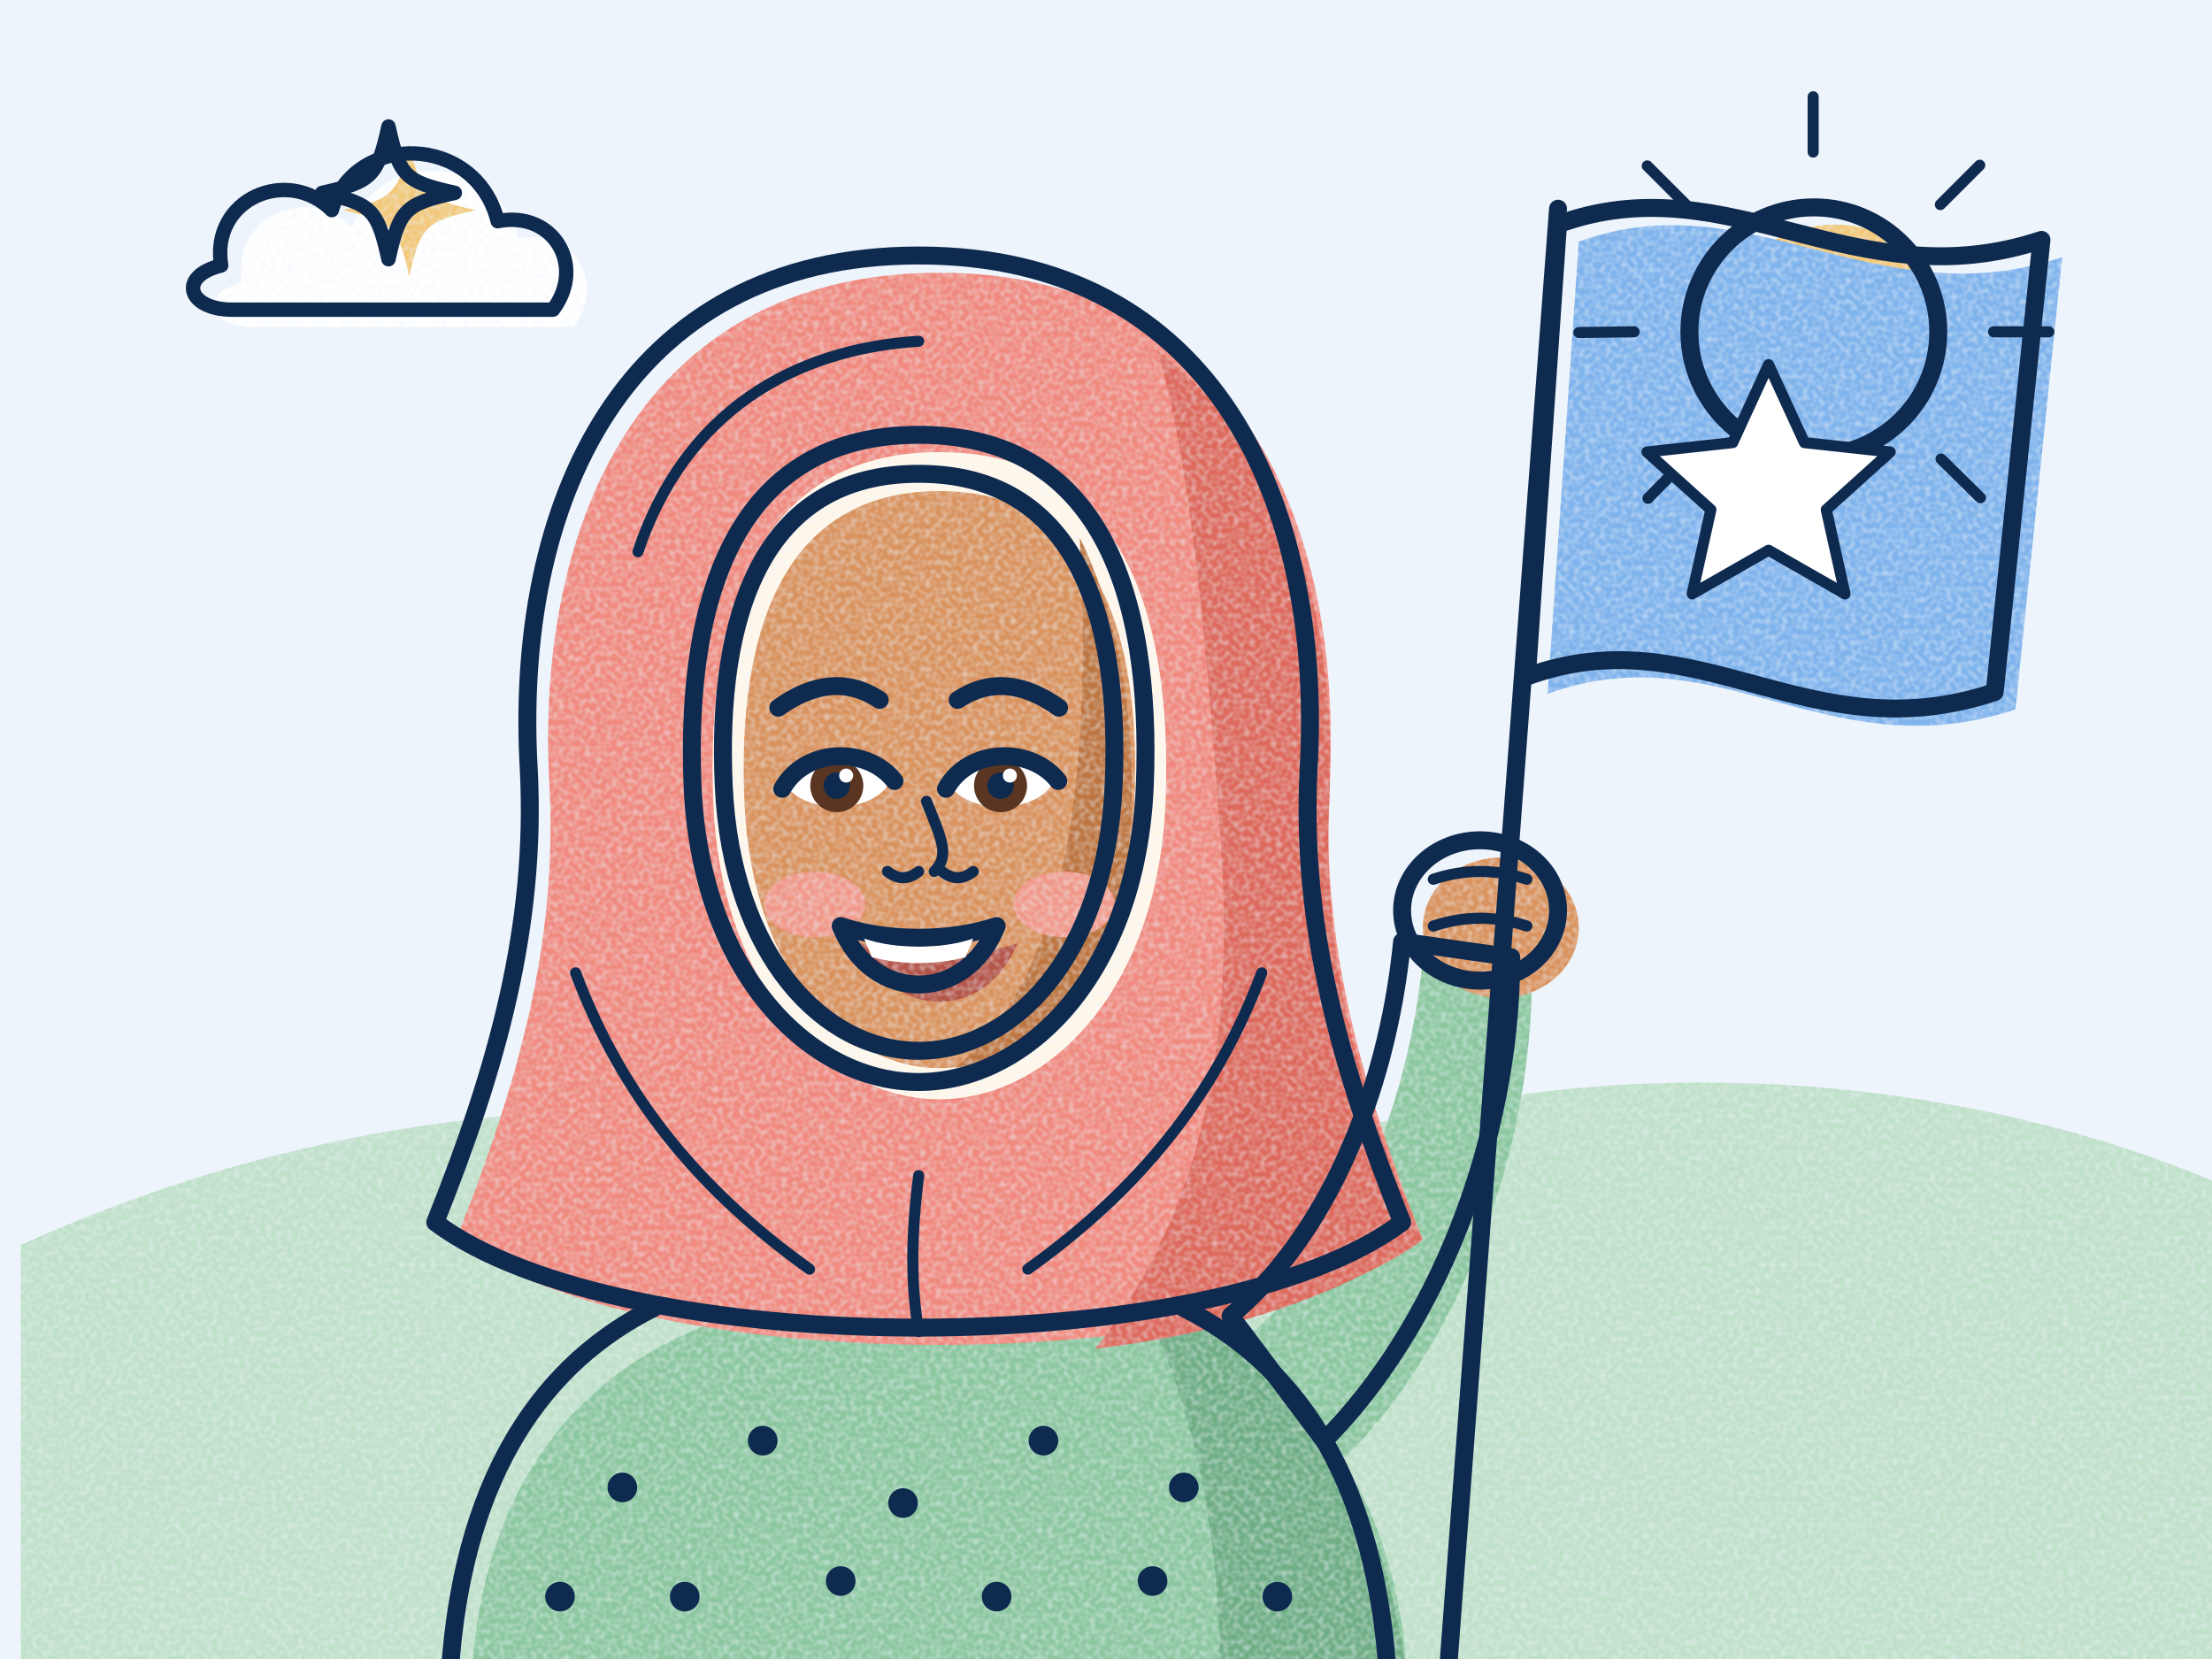
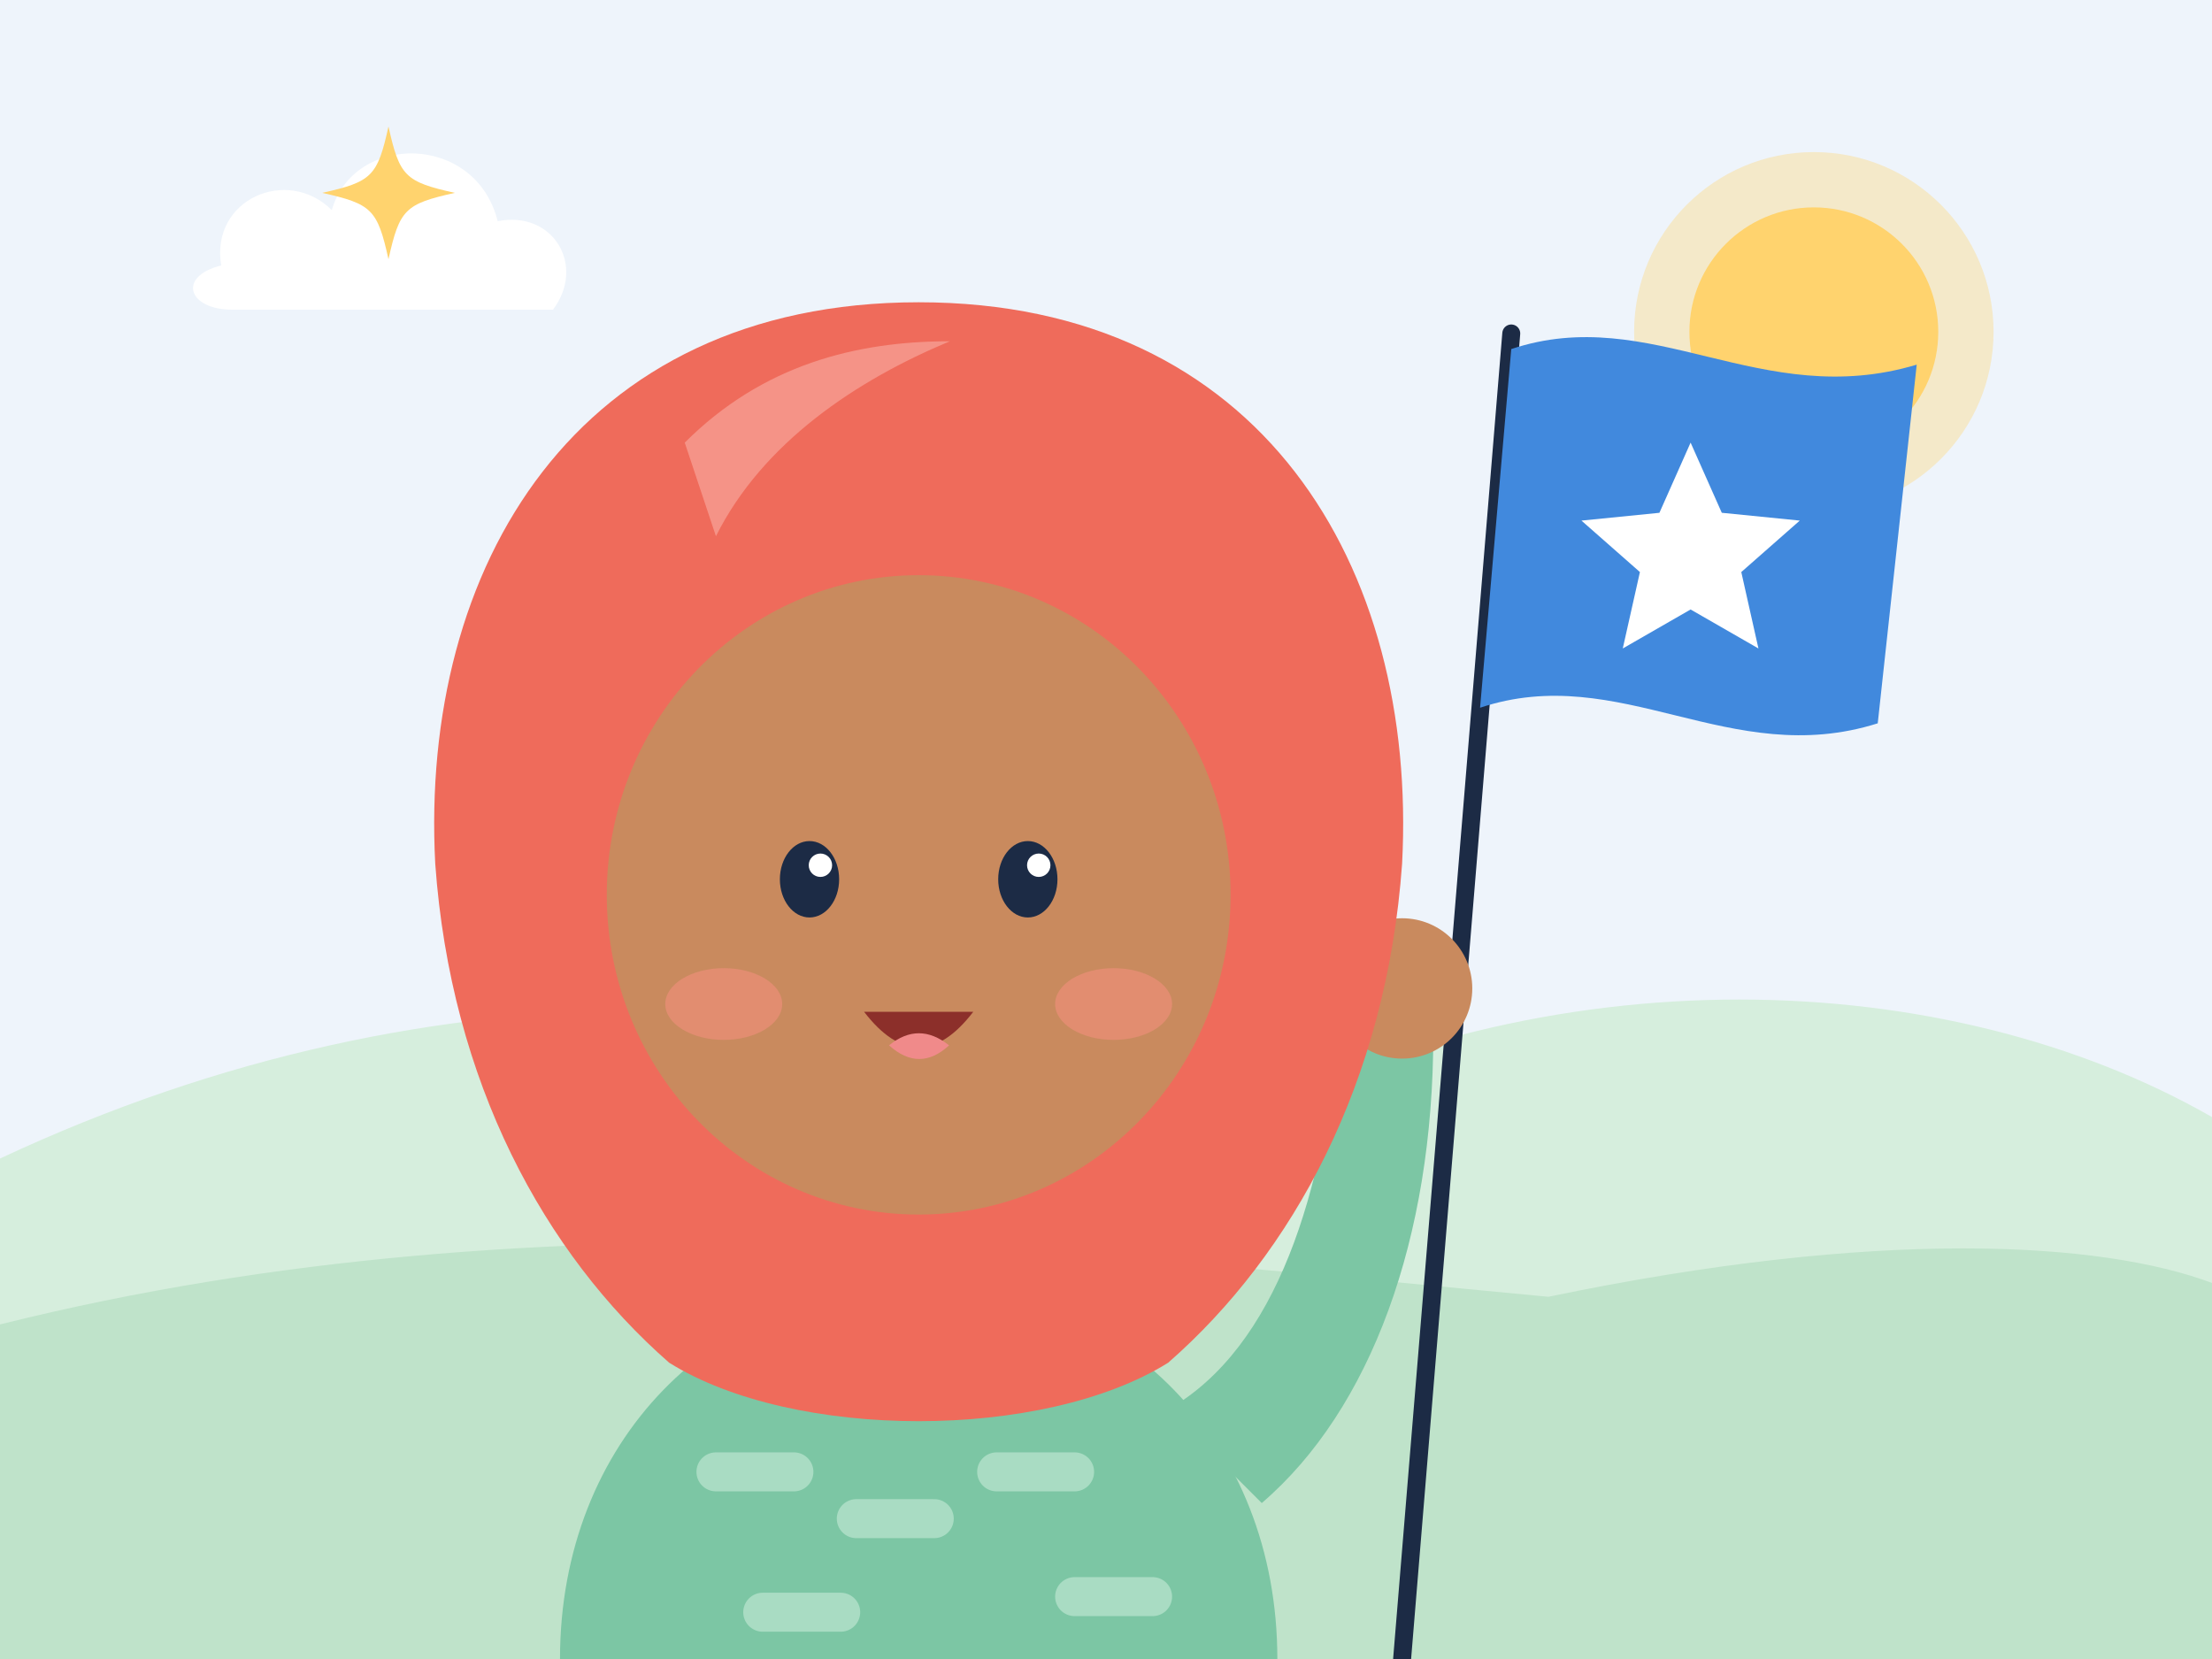
<svg xmlns="http://www.w3.org/2000/svg" viewBox="0 0 320 240" preserveAspectRatio="xMidYMid slice">
-   <defs>
-     <filter id="grain" x="0" y="0" width="100%" height="100%">
-       <feTurbulence type="fractalNoise" baseFrequency="1.3" numOctaves="1" seed="7" result="n" />
-       <feColorMatrix in="n" type="matrix" values="0 0 0 0 0  0 0 0 0 0  0 0 0 0 0  -1.1 0 0 0 1.42" result="m" />
-       <feComposite in="SourceGraphic" in2="m" operator="in" />
-     </filter>
-   </defs>
  <rect width="100%" height="100%" fill="#eef4fb" />
-   <g transform="translate(3 2.5)" filter="url(#grain)">
-     <g transform="translate(262.4 48.0)">
-       <circle cx="0" cy="0" r="18" fill="#f2c879" />
-     </g>
-     <g transform="translate(32.0 38.4)">
-       <path transform="scale(0.8)" d="M0 0 C -2 -12 12 -18 20 -10 C 24 -24 46 -24 50 -8 C 60 -10 66 0 60 8 L 2 8 C -6 8 -8 2 0 0 Z" fill="#ffffff" />
-     </g>
-     <path d="M0 177.6 C 57.6 151.6 115.2 153.6 166.4 171.6 C 211.2 147.6 275.2 149.6 320.0 169.6 V 999 H 0 Z" fill="#bfe0c9" />
-     <g transform="translate(20.1 14.4) scale(1.128)">
-       <path d="M40 200 C 42 168 62 150 100 150 C 138 150 158 168 160 200 Z" fill="#8cc7a0" />
-     </g>
-     <g transform="translate(20.1 14.4) scale(1.128)">
-       <path d="M140 156 C 152 146 160 128 162 108 L 176 110 C 176 134 166 158 152 172 Z" fill="#8cc7a0" />
-     </g>
-     <g transform="translate(20.1 14.4) scale(1.128)">
-       <path d="M182 16 C 204 8 220 26 244 18 L 238 76 C 214 84 200 66 178 74 Z" fill="#7fb3ec" />
-     </g>
-     <g transform="translate(20.1 14.4) scale(1.128)">
-       <ellipse cx="172" cy="104" rx="10" ry="9" fill="#d9935f" />
-     </g>
-     <g transform="translate(20.1 14.4) scale(1.128)">
-       <path d="M126 152 C 144 158 156 172 160 200 L 136 200 C 136 180 132 164 126 152 Z" fill="#6fae86" />
-     </g>
-     <g transform="translate(20.1 14.4) scale(1.128)">
-       <path d="M100 20 C 62 20 48 52 50 86 C 51 106 46 124 38 144 C 62 162 138 162 162 144 C 154 124 149 106 150 86 C 152 52 138 20 100 20 Z" fill="#f08a7f" />
-     </g>
-     <g transform="translate(20.1 14.4) scale(1.128)">
-       <path d="M128 30 C 146 44 151 66 150 88 C 149 108 154 126 162 144 C 150 152 136 156 120 158 C 134 140 138 118 136 92 C 134 64 132 44 128 30 Z" fill="#dd6a5d" />
-     </g>
-     <g transform="translate(20.1 14.4) scale(1.128)">
-       <path d="M100 43 C 77 43 70 63 71 88 C 72 112 86 126 100 126 C 114 126 128 112 129 88 C 130 63 123 43 100 43 Z" fill="#fff7ea" />
-     </g>
-     <g transform="translate(20.1 14.4) scale(1.128)">
-       <path d="M100 48 C 80 48 74 66 75 88 C 76 110 88 122 100 122 C 112 122 124 110 125 88 C 126 66 120 48 100 48 Z" fill="#d9935f" />
-     </g>
-     <g transform="translate(20.1 14.4) scale(1.128)">
-       <path d="M118 54 C 126 70 127 96 120 110 C 114 118 108 121 102 122 C 114 112 120 92 118 54 Z" fill="#bd7642" />
-     </g>
-     <g transform="translate(20.1 14.4) scale(1.128)">
-       <ellipse cx="84" cy="101" rx="6.5" ry="4.2" fill="#f0998a" />
-     </g>
-     <g transform="translate(20.1 14.4) scale(1.128)">
-       <ellipse cx="116" cy="101" rx="6.5" ry="4.2" fill="#f0998a" />
-     </g>
-     <g transform="translate(20.1 14.4) scale(1.128)">
-       <path d="M90 106 C 94 116 106 116 110 106 C 104 108 96 108 90 106 Z" fill="#b4554a" />
-     </g>
-     <g transform="translate(56.2 27.9)">
-       <path transform="scale(0.8)" d="M0 -12 C 2 -3 3 -2 12 0 C 3 2 2 3 0 12 C -2 3 -3 2 -12 0 C -3 -2 -2 -3 0 -12 Z" fill="#f2c879" />
-     </g>
+   <g transform="translate(262.4 48.0)">
+     <circle r="26" opacity=".35" fill="#ffd36e" />
  </g>
-   <g stroke-linecap="round" stroke-linejoin="round" vector-effect="non-scaling-stroke">
-     <g transform="translate(262.4 48.0)">
-       <circle cx="0" cy="0" r="18" fill="none" stroke="#0e2a4f" stroke-width="2.60" />
-     </g>
-     <g transform="translate(262.4 48.0)">
-       <path d="M26.0 0.0 L34.0 0.0 M18.4 18.4 L24.1 24.0 M0.0 26.0 L0.0 34.0 M-18.4 18.4 L-24.0 24.1 M-26.0 0.0 L-34.0 0.1 M-18.4 -18.3 L-24.1 -24.0 M-0.1 -26.0 L-0.1 -34.0 M18.3 -18.4 L24.0 -24.1 " fill="none" stroke="#0e2a4f" stroke-width="1.60" />
-     </g>
-     <g transform="translate(32.0 38.4)">
-       <path transform="scale(0.8)" d="M0 0 C -2 -12 12 -18 20 -10 C 24 -24 46 -24 50 -8 C 60 -10 66 0 60 8 L 2 8 C -6 8 -8 2 0 0 Z" fill="none" stroke="#0e2a4f" stroke-width="2.60" />
-     </g>
-     <g transform="translate(20.1 14.4) scale(1.128)">
-       <path d="M40 200 C 42 176 52 162 66 155 M160 200 C 158 176 148 162 134 155" fill="none" stroke="#0e2a4f" stroke-width="2.30" />
-     </g>
-     <g transform="translate(20.1 14.4) scale(1.128)">
-       <circle cx="62" cy="178" r="1.9" fill="#0e2a4f" />
-       <circle cx="80" cy="172" r="1.9" fill="#0e2a4f" />
-       <circle cx="98" cy="180" r="1.9" fill="#0e2a4f" />
-       <circle cx="116" cy="172" r="1.9" fill="#0e2a4f" />
-       <circle cx="134" cy="178" r="1.9" fill="#0e2a4f" />
-       <circle cx="70" cy="192" r="1.9" fill="#0e2a4f" />
-       <circle cx="90" cy="190" r="1.9" fill="#0e2a4f" />
-       <circle cx="110" cy="192" r="1.9" fill="#0e2a4f" />
-       <circle cx="130" cy="190" r="1.9" fill="#0e2a4f" />
-       <circle cx="146" cy="192" r="1.9" fill="#0e2a4f" />
-       <circle cx="54" cy="192" r="1.9" fill="#0e2a4f" />
-     </g>
-     <g transform="translate(20.1 14.4) scale(1.128)">
-       <path d="M140 156 C 152 146 160 128 162 108 L 176 110 C 176 134 166 158 152 172 Z" fill="none" stroke="#0e2a4f" stroke-width="2.30" />
-     </g>
-     <g transform="translate(20.1 14.4) scale(1.128)">
-       <path d="M168 200 L 182 14" fill="none" stroke="#0e2a4f" stroke-width="2.30" />
-     </g>
-     <g transform="translate(20.1 14.4) scale(1.128)">
-       <path d="M182 16 C 204 8 220 26 244 18 L 238 76 C 214 84 200 66 178 74 Z" fill="none" stroke="#0e2a4f" stroke-width="2.30" />
-     </g>
-     <g transform="translate(20.1 14.4) scale(1.128)">
-       <path d="M209 34 l4.6 10 11 1.2 -8.2 7.4 2.4 10.8 -9.8 -5.6 -9.8 5.6 2.4 -10.8 -8.2 -7.4 11 -1.2 z" fill="#fff" />
-     </g>
-     <g transform="translate(20.1 14.4) scale(1.128)">
-       <path d="M209 34 l4.6 10 11 1.2 -8.2 7.4 2.4 10.8 -9.8 -5.6 -9.8 5.6 2.4 -10.8 -8.2 -7.4 11 -1.2 z" fill="none" stroke="#0e2a4f" stroke-width="1.42" />
-     </g>
-     <g transform="translate(20.1 14.4) scale(1.128)">
-       <ellipse cx="172" cy="104" rx="10" ry="9" fill="none" stroke="#0e2a4f" stroke-width="2.30" />
-     </g>
-     <g transform="translate(20.1 14.4) scale(1.128)">
-       <path d="M166 100 q6 -2 12 0 M166 106 q6 -2 12 0" fill="none" stroke="#0e2a4f" stroke-width="1.42" />
-     </g>
-     <g transform="translate(20.1 14.4) scale(1.128)">
-       <path d="M100 20 C 62 20 48 52 50 86 C 51 106 46 124 38 144 C 62 162 138 162 162 144 C 154 124 149 106 150 86 C 152 52 138 20 100 20 Z" fill="none" stroke="#0e2a4f" stroke-width="2.30" />
-     </g>
-     <g transform="translate(20.1 14.4) scale(1.128)">
-       <path d="M56 112 C 62 128 72 140 86 150 M144 112 C 138 128 128 140 114 150 M100 138 C 99 146 99 152 100 158" fill="none" stroke="#0e2a4f" stroke-width="1.42" />
-     </g>
-     <g transform="translate(20.1 14.4) scale(1.128)">
-       <path d="M64 58 C 70 40 84 32 100 31" fill="none" stroke="#0e2a4f" stroke-width="1.42" />
-     </g>
-     <g transform="translate(20.1 14.4) scale(1.128)">
-       <path d="M100 43 C 77 43 70 63 71 88 C 72 112 86 126 100 126 C 114 126 128 112 129 88 C 130 63 123 43 100 43 Z" fill="none" stroke="#0e2a4f" stroke-width="2.30" />
-     </g>
-     <g transform="translate(20.1 14.4) scale(1.128)">
-       <path d="M100 48 C 80 48 74 66 75 88 C 76 110 88 122 100 122 C 112 122 124 110 125 88 C 126 66 120 48 100 48 Z" fill="none" stroke="#0e2a4f" stroke-width="2.30" />
-     </g>
-     <g transform="translate(20.1 14.4) scale(1.128)">
-       <path d="M82 78 q7 -5 13 -1 M105 77 q6 -4 13 1" fill="none" stroke="#0e2a4f" stroke-width="2.30" />
-     </g>
-     <g transform="translate(20.1 14.4) scale(1.128)">
-       <path d="M83.0 88 C 85.5 83.4 93.5 83.4 96.0 88 C 93.5 91.6 85.5 91.6 83.0 88 Z" fill="#fff" />
-     </g>
-     <g transform="translate(20.1 14.4) scale(1.128)">
-       <circle cx="89.5" cy="88" r="3.4" fill="#5a3522" />
-     </g>
-     <g transform="translate(20.1 14.4) scale(1.128)">
-       <circle cx="89.5" cy="88" r="1.7" fill="#0e2a4f" />
-     </g>
-     <g transform="translate(20.1 14.4) scale(1.128)">
-       <circle cx="90.7" cy="86.7" r="0.9" fill="#fff" />
-     </g>
-     <g transform="translate(20.1 14.4) scale(1.128)">
-       <path d="M82.5 88.4 C 85.5 83 93.5 83 96.9 87.4" fill="none" stroke="#0e2a4f" stroke-width="2.30" />
-     </g>
-     <g transform="translate(20.1 14.4) scale(1.128)">
-       <path d="M104.0 88 C 106.5 83.4 114.5 83.4 117.0 88 C 114.5 91.6 106.5 91.6 104.0 88 Z" fill="#fff" />
-     </g>
-     <g transform="translate(20.1 14.4) scale(1.128)">
-       <circle cx="110.5" cy="88" r="3.4" fill="#5a3522" />
-     </g>
-     <g transform="translate(20.1 14.4) scale(1.128)">
-       <circle cx="110.5" cy="88" r="1.7" fill="#0e2a4f" />
-     </g>
-     <g transform="translate(20.1 14.4) scale(1.128)">
-       <circle cx="111.7" cy="86.7" r="0.9" fill="#fff" />
-     </g>
-     <g transform="translate(20.1 14.4) scale(1.128)">
-       <path d="M103.5 88.4 C 106.5 83 114.5 83 117.9 87.4" fill="none" stroke="#0e2a4f" stroke-width="2.30" />
-     </g>
-     <g transform="translate(20.1 14.4) scale(1.128)">
-       <path d="M101 90 C 103 95 104 97 102 99 M96 99 q2 1.6 4 0 M103 99 q2 1.6 4 0" fill="none" stroke="#0e2a4f" stroke-width="1.42" />
-     </g>
-     <g transform="translate(20.1 14.4) scale(1.128)">
-       <path d="M90 106 C 94 116 106 116 110 106 C 104 108 96 108 90 106 Z" fill="none" stroke="#0e2a4f" stroke-width="2.30" />
-     </g>
-     <g transform="translate(20.1 14.4) scale(1.128)">
-       <path d="M93 107.6 C 97 109 103 109 107 107.6 L 106 110 C 102 111 98 111 94 110 Z" fill="#fff" />
-     </g>
-     <g transform="translate(56.2 27.9)">
-       <path transform="scale(0.8)" d="M0 -12 C 2 -3 3 -2 12 0 C 3 2 2 3 0 12 C -2 3 -3 2 -12 0 C -3 -2 -2 -3 0 -12 Z" fill="none" stroke="#0e2a4f" stroke-width="2.60" />
-     </g>
+   <g transform="translate(262.4 48.0)">
+     <circle r="18" fill="#ffd36e" />
+   </g>
+   <g transform="translate(32.0 38.4)">
+     <path transform="scale(0.8)" d="M0 0 C -2 -12 12 -18 20 -10 C 24 -24 46 -24 50 -8 C 60 -10 66 0 60 8 L 2 8 C -6 8 -8 2 0 0 Z" fill="#ffffff" />
+   </g>
+   <path d="M0 167.6 C 64.0 137.6 128.0 141.6 176.0 163.6 C 224.0 137.6 281.6 139.6 320.0 161.6 V 999 H 0 Z" fill="#d6eedd" />
+   <path d="M0 191.6 C 80.0 171.6 160.0 181.6 224.0 187.6 C 272.0 177.6 304.0 179.6 320.0 185.6 V 999 H 0 Z" fill="#bfe3ca" />
+   <g transform="translate(20.1 14.4) scale(1.128)">
+     <path d="M54 200 C 54 172 74 152 100 152 C 126 152 146 172 146 200 Z" fill="#7cc6a4" />
+   </g>
+   <g transform="translate(20.1 14.4) scale(1.128)">
+     <path d="M74 176 h10 M92 182 h10 M110 176 h10 M120 192 h10 M80 194 h10" stroke="#a9dcc3" stroke-width="5" stroke-linecap="round" fill="#a9dcc3" />
+   </g>
+   <g transform="translate(20.1 14.4) scale(1.128)">
+     <path d="M132 168 C 146 160 152 140 154 118 L 166 120 C 166 146 158 168 144 180 Z" fill="#7cc6a4" />
+   </g>
+   <g transform="translate(20.1 14.4) scale(1.128)">
+     <path d="M162 200 L 176 30" fill="none" stroke="#1c2b45" stroke-width="2.30" stroke-linecap="round" stroke-linejoin="round" />
+   </g>
+   <g transform="translate(20.1 14.4) scale(1.128)">
+     <path d="M176 32 C 194 26 208 40 228 34 L 223 80 C 204 86 190 72 172 78 Z" fill="#4189dd" />
+   </g>
+   <g transform="translate(20.1 14.4) scale(1.128)">
+     <path d="M199 44 l4 9 10 1 -7.5 6.6 2.2 9.8 -8.7 -5 -8.7 5 2.2 -9.8 -7.5 -6.6 10 -1 z" fill="#fff" />
+   </g>
+   <g transform="translate(20.1 14.4) scale(1.128)">
+     <circle cx="162" cy="114" r="9" fill="#c98a5e" />
+   </g>
+   <g transform="translate(20.1 14.4) scale(1.128)">
+     <path d="M100 26 C 56 26 36 60 38 98 C 40 126 52 148 68 162 C 84 172 116 172 132 162 C 148 148 160 126 162 98 C 164 60 144 26 100 26 Z" fill="#ef6b5b" />
+   </g>
+   <g transform="translate(20.1 14.4) scale(1.128)">
+     <path d="M70 44 C 80 34 92 31 104 31 C 92 36 80 44 74 56 Z" opacity=".9" fill="#f6988c" />
+   </g>
+   <g transform="translate(20.1 14.4) scale(1.128)">
+     <ellipse cx="100" cy="102" rx="40" ry="41" fill="#c98a5e" />
+   </g>
+   <g transform="translate(20.1 14.4) scale(1.128)">
+     <ellipse cx="86" cy="100" rx="3.8" ry="4.9" fill="#1c2b45" />
+   </g>
+   <g transform="translate(20.1 14.4) scale(1.128)">
+     <circle cx="87.4" cy="98.2" r="1.5" fill="#fff" />
+   </g>
+   <g transform="translate(20.1 14.4) scale(1.128)">
+     <ellipse cx="114" cy="100" rx="3.8" ry="4.9" fill="#1c2b45" />
+   </g>
+   <g transform="translate(20.1 14.4) scale(1.128)">
+     <circle cx="115.4" cy="98.2" r="1.5" fill="#fff" />
+   </g>
+   <g transform="translate(20.1 14.4) scale(1.128)">
+     <ellipse cx="75" cy="116" rx="7.5" ry="4.6" opacity=".55" fill="#f58f80" />
+   </g>
+   <g transform="translate(20.1 14.4) scale(1.128)">
+     <ellipse cx="125" cy="116" rx="7.5" ry="4.6" opacity=".55" fill="#f58f80" />
+   </g>
+   <g transform="translate(20.1 14.4) scale(1.128)">
+     <path d="M93 117 q7 9.1 14 0 Z" fill="#8c2f2a" />
+   </g>
+   <g transform="translate(20.1 14.4) scale(1.128)">
+     <path d="M96.2 121.3 q3.9 3.5 7.7 0 q-3.9 -3.1 -7.7 0 Z" fill="#f08a8a" />
+   </g>
+   <g transform="translate(56.2 27.9)">
+     <path transform="scale(0.8)" d="M0 -12 C 2 -3 3 -2 12 0 C 3 2 2 3 0 12 C -2 3 -3 2 -12 0 C -3 -2 -2 -3 0 -12 Z" fill="#ffd36e" />
  </g>
</svg>
